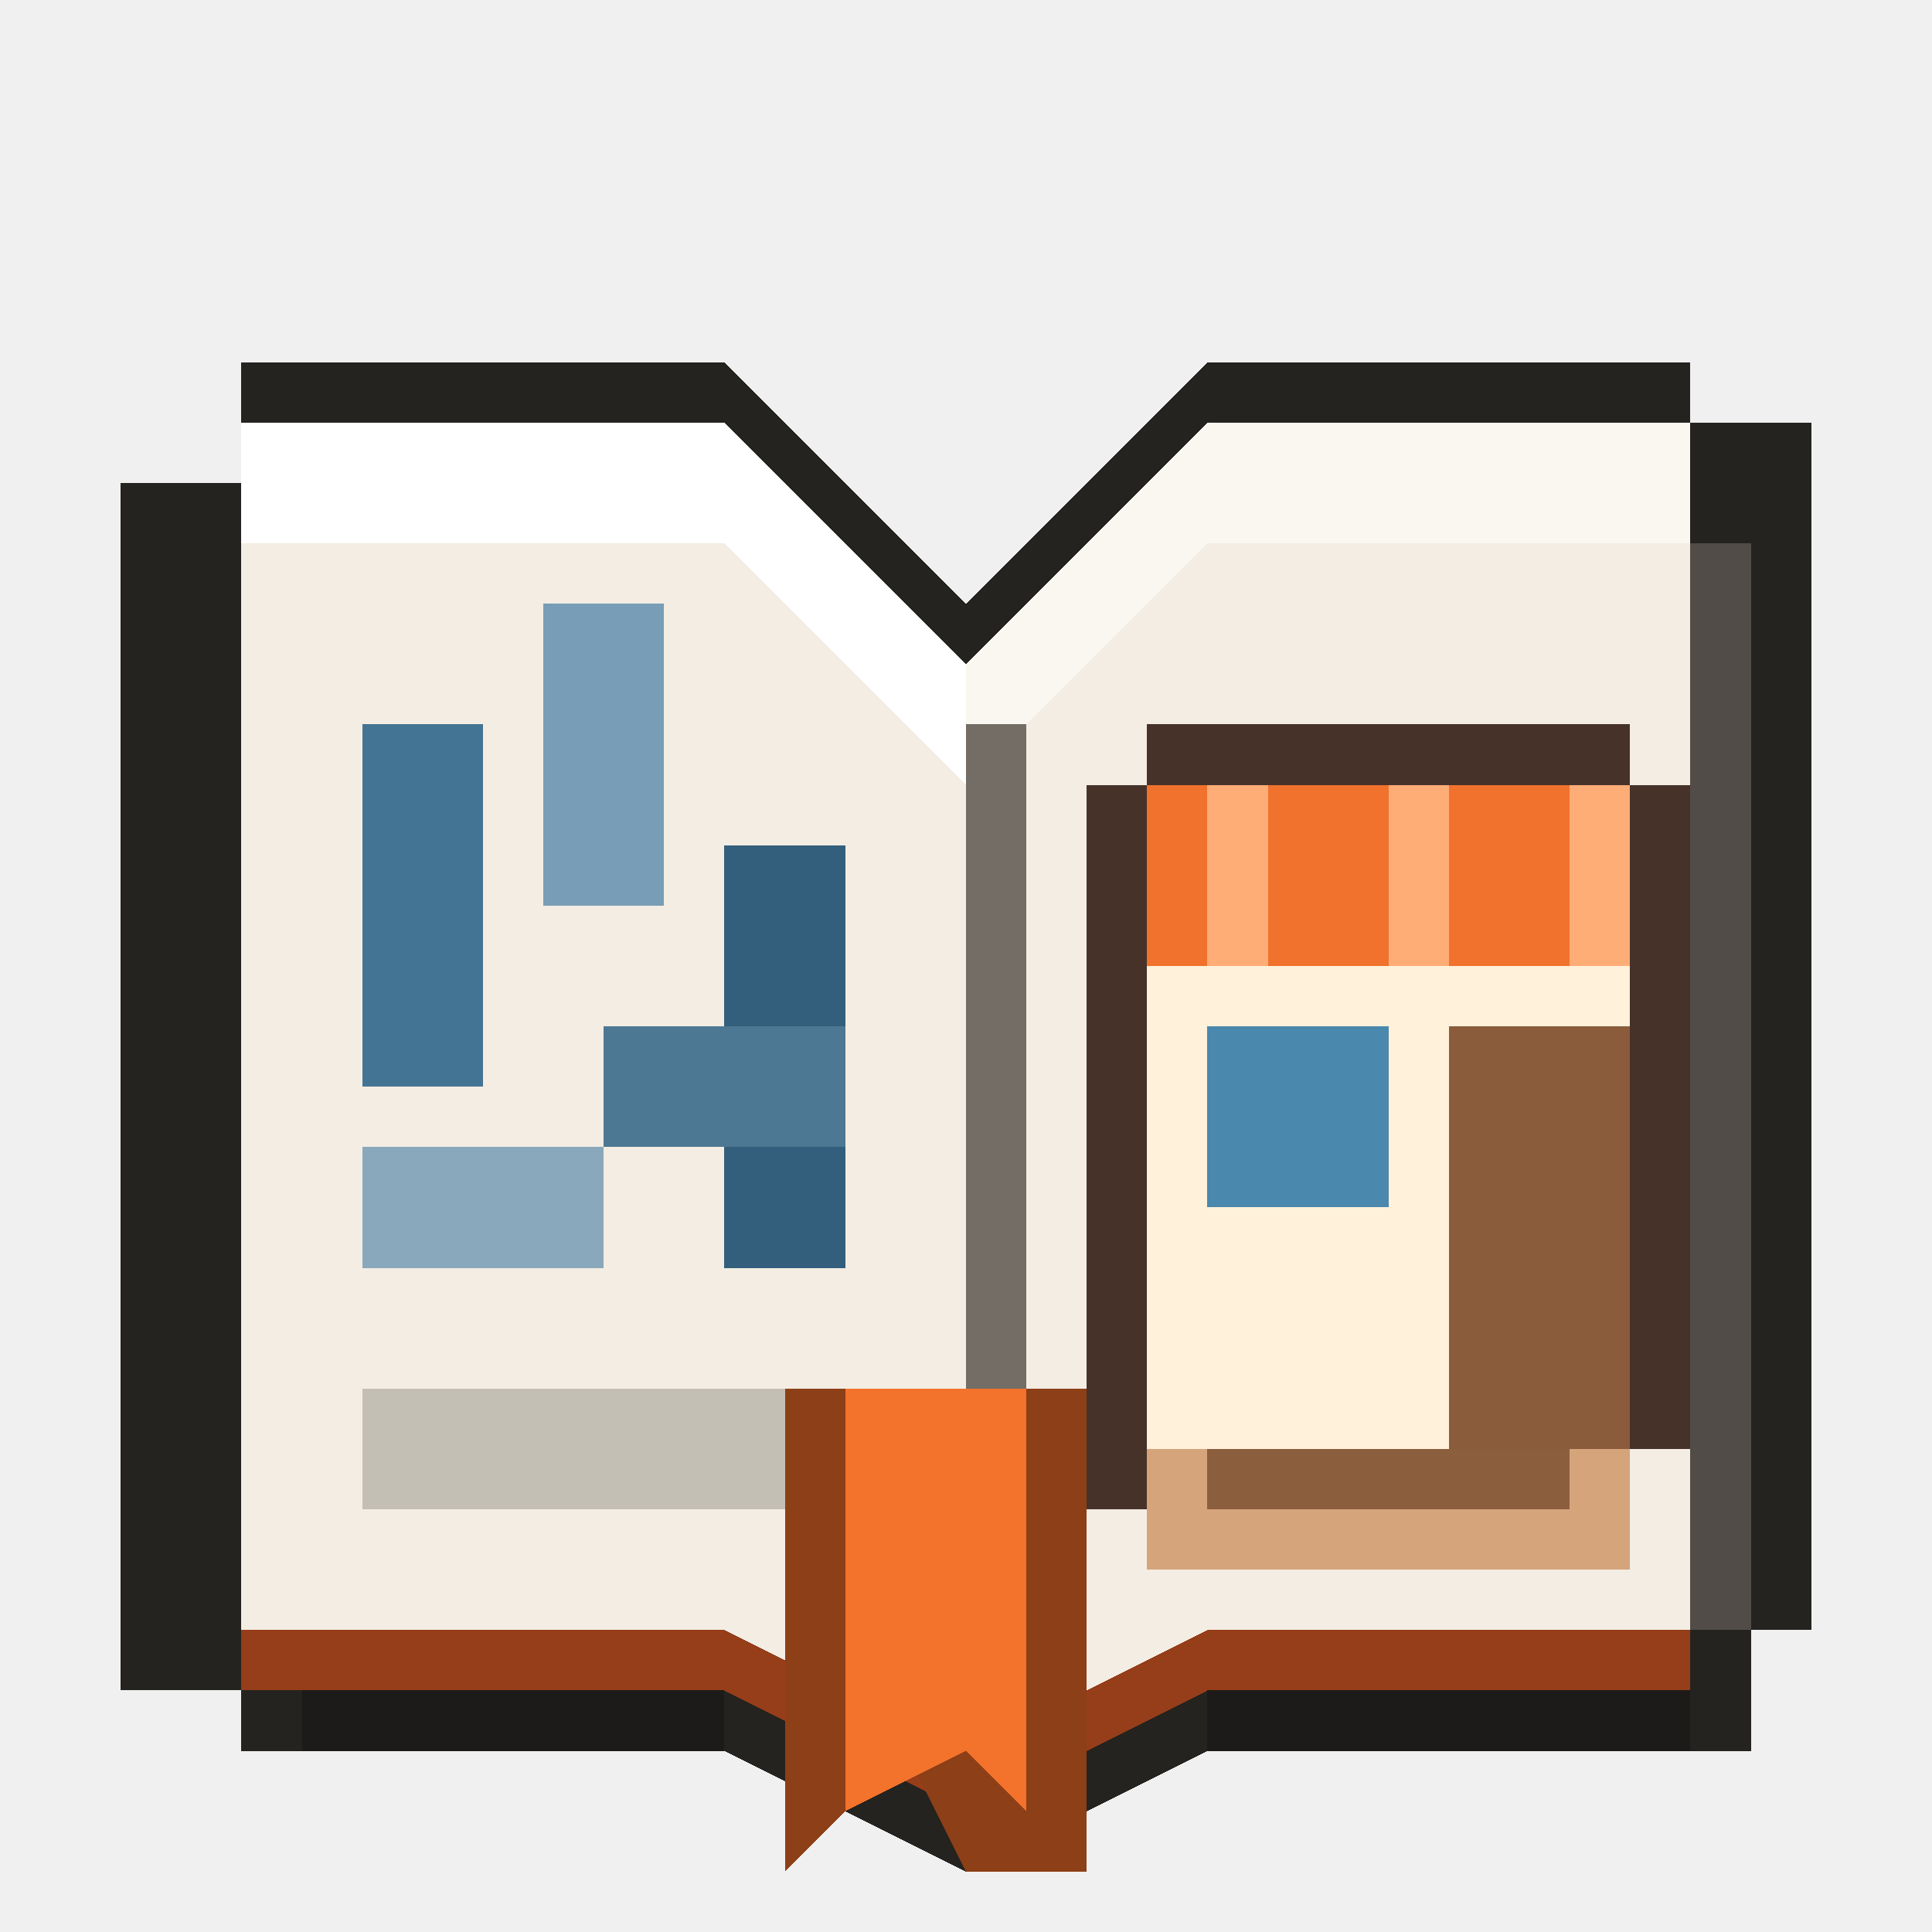
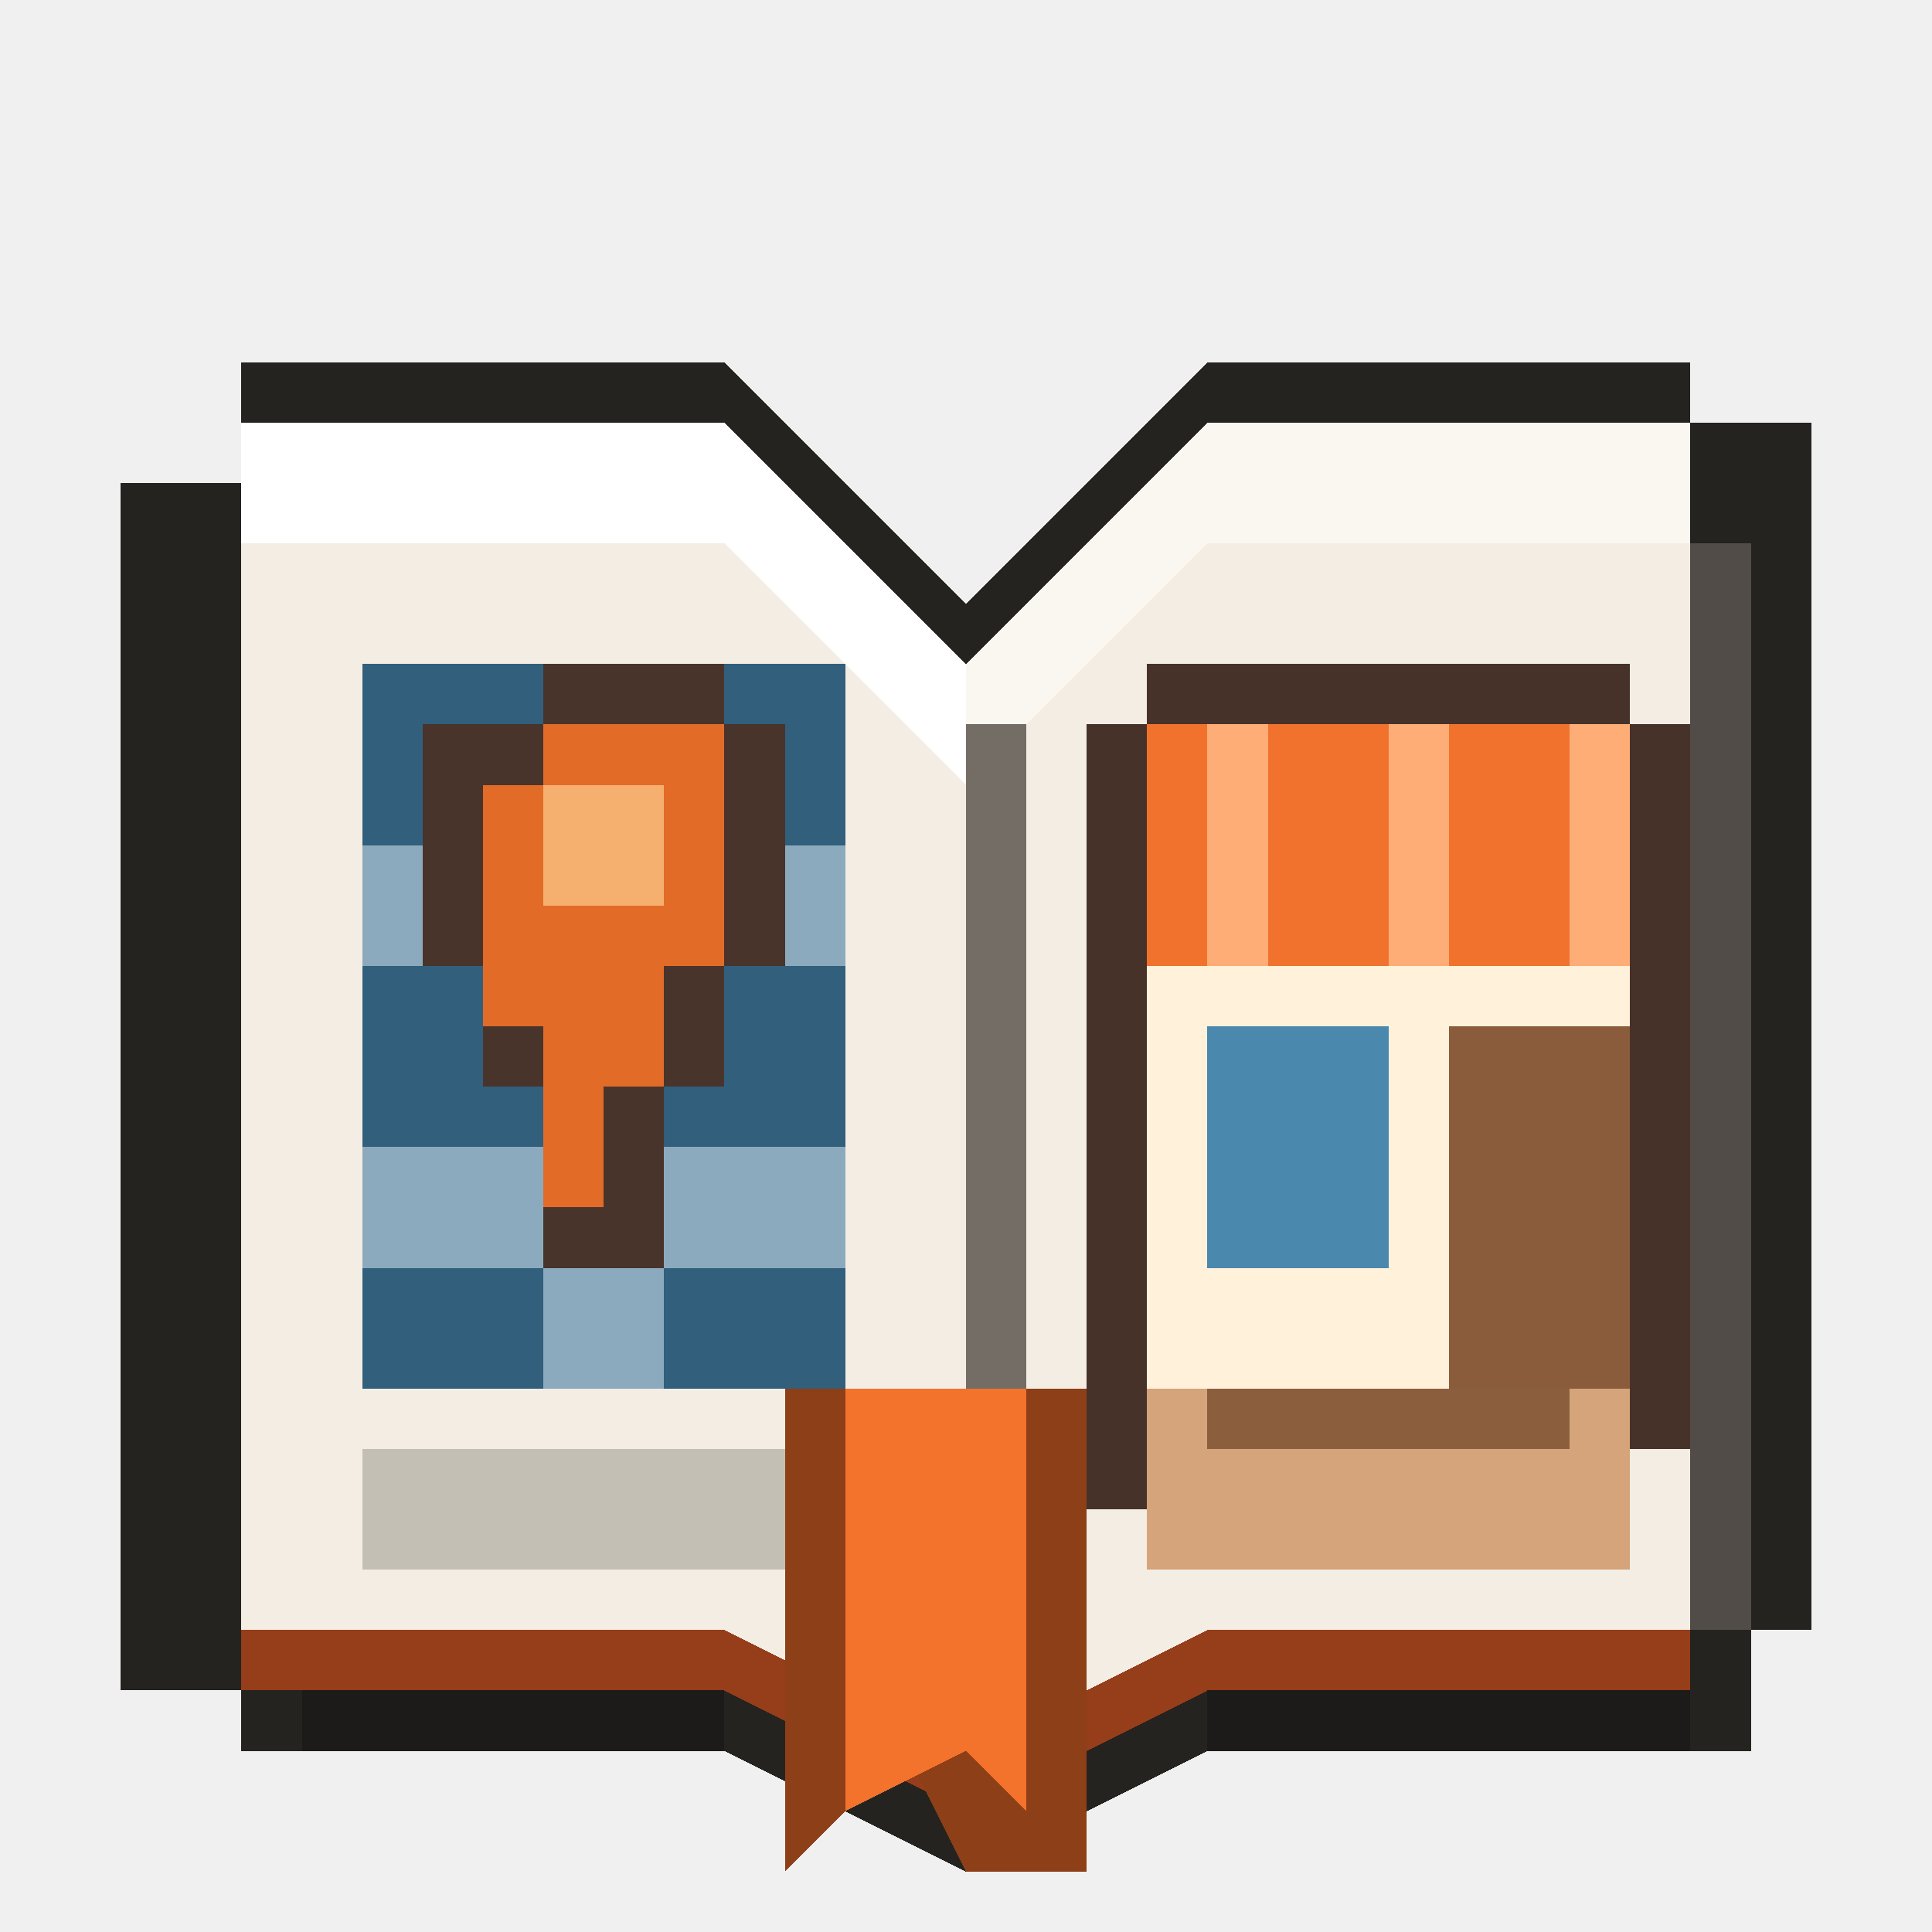
<svg xmlns="http://www.w3.org/2000/svg" viewBox="0 0 32 32" shape-rendering="crispEdges" data-m98-concept="navi" data-m98-grid="32">
  <path fill="#252320" d="M4 6H12L16 10L20 6H28V7H30V27H29V29H20L16 31L12 29H4V28H2V8H4Z" />
  <polygon fill="#963d19" points="4,7 12,7 16,11 20,7 28,7 28,28 20,28 16,30 12,28 4,28" />
  <polygon fill="#f3ede3" points="4,7 12,7 16,11 16,29 12,27 4,27" />
  <polygon fill="#f3ede3" points="16,11 20,7 28,7 28,27 20,27 16,29" />
  <polygon fill="#ffffff" points="4,7 12,7 16,11 16,13 12,9 4,9" />
  <polygon fill="#faf7f0" points="16,11 20,7 28,7 28,9 20,9 16,13" />
-   <rect fill="#447493" x="6" y="12" width="2" height="6" />
-   <rect fill="#789db6" x="9" y="10" width="2" height="5" />
-   <rect fill="#335f7c" x="12" y="14" width="2" height="7" />
-   <rect fill="#8aa8bb" x="6" y="19" width="4" height="2" />
-   <rect fill="#4d7893" x="10" y="17" width="4" height="2" />
-   <rect fill="#c4bfb5" x="6" y="23" width="8" height="2" />
+   <rect fill="#315f7c" x="6" y="11" width="8" height="12" />
+   <rect fill="#8caabd" x="9" y="11" width="2" height="12" />
+   <rect fill="#8caabd" x="6" y="14" width="8" height="2" />
+   <rect fill="#8caabd" x="6" y="19" width="8" height="2" />
+   <path fill="#49342c" d="M9 11H12V12H13V16H12V18H11V21H9V18H8V16H7V12H9Z" />
+   <path fill="#e26b28" d="M9 12H12V16H11V18H10V20H9V17H8V13H9Z" />
+   <rect fill="#f5b06f" x="9" y="13" width="2" height="2" />
+   <rect fill="#c4bfb5" x="6" y="24" width="8" height="2" />
  <rect fill="#746d66" x="16" y="12" width="1" height="16" />
-   <path fill="#47322a" d="M19 12H27V13H28V24H27V26H19V25H18V13H19Z" />
+   <path fill="#47322a" d="M19 11H27V12H28V24H27V26H19V25H18V12H19Z" />
  <rect fill="#fff1da" x="19" y="16" width="8" height="8" />
-   <rect fill="#f1722d" x="19" y="13" width="8" height="3" />
-   <rect fill="#ffad77" x="20" y="13" width="1" height="3" />
-   <rect fill="#ffad77" x="23" y="13" width="1" height="3" />
-   <rect fill="#ffad77" x="26" y="13" width="1" height="3" />
-   <rect fill="#4b88ad" x="20" y="17" width="3" height="3" />
+   <rect fill="#f1722d" x="19" y="12" width="8" height="4" />
+   <rect fill="#ffad77" x="20" y="12" width="1" height="4" />
+   <rect fill="#ffad77" x="23" y="12" width="1" height="4" />
+   <rect fill="#ffad77" x="26" y="12" width="1" height="4" />
+   <rect fill="#4b88ad" x="20" y="17" width="3" height="4" />
  <rect fill="#8a5c3c" x="24" y="17" width="3" height="7" />
-   <rect fill="#d5a47b" x="19" y="24" width="8" height="2" />
-   <rect fill="#8b5f3e" x="20" y="24" width="6" height="1" />
+   <rect fill="#d5a47b" x="19" y="23" width="8" height="3" />
+   <rect fill="#8b5f3e" x="20" y="23" width="6" height="1" />
  <path fill="#8d3f17" d="M13 23H18V31H16L15 29L13 31Z" />
  <polygon fill="#f3722c" points="14,23 17,23 17,30 16,29 14,30" />
  <rect fill="#514c47" x="28" y="9" width="1" height="18" />
  <rect fill="#1c1b19" x="5" y="28" width="7" height="1" />
  <rect fill="#1c1b19" x="20" y="28" width="8" height="1" />
</svg>
